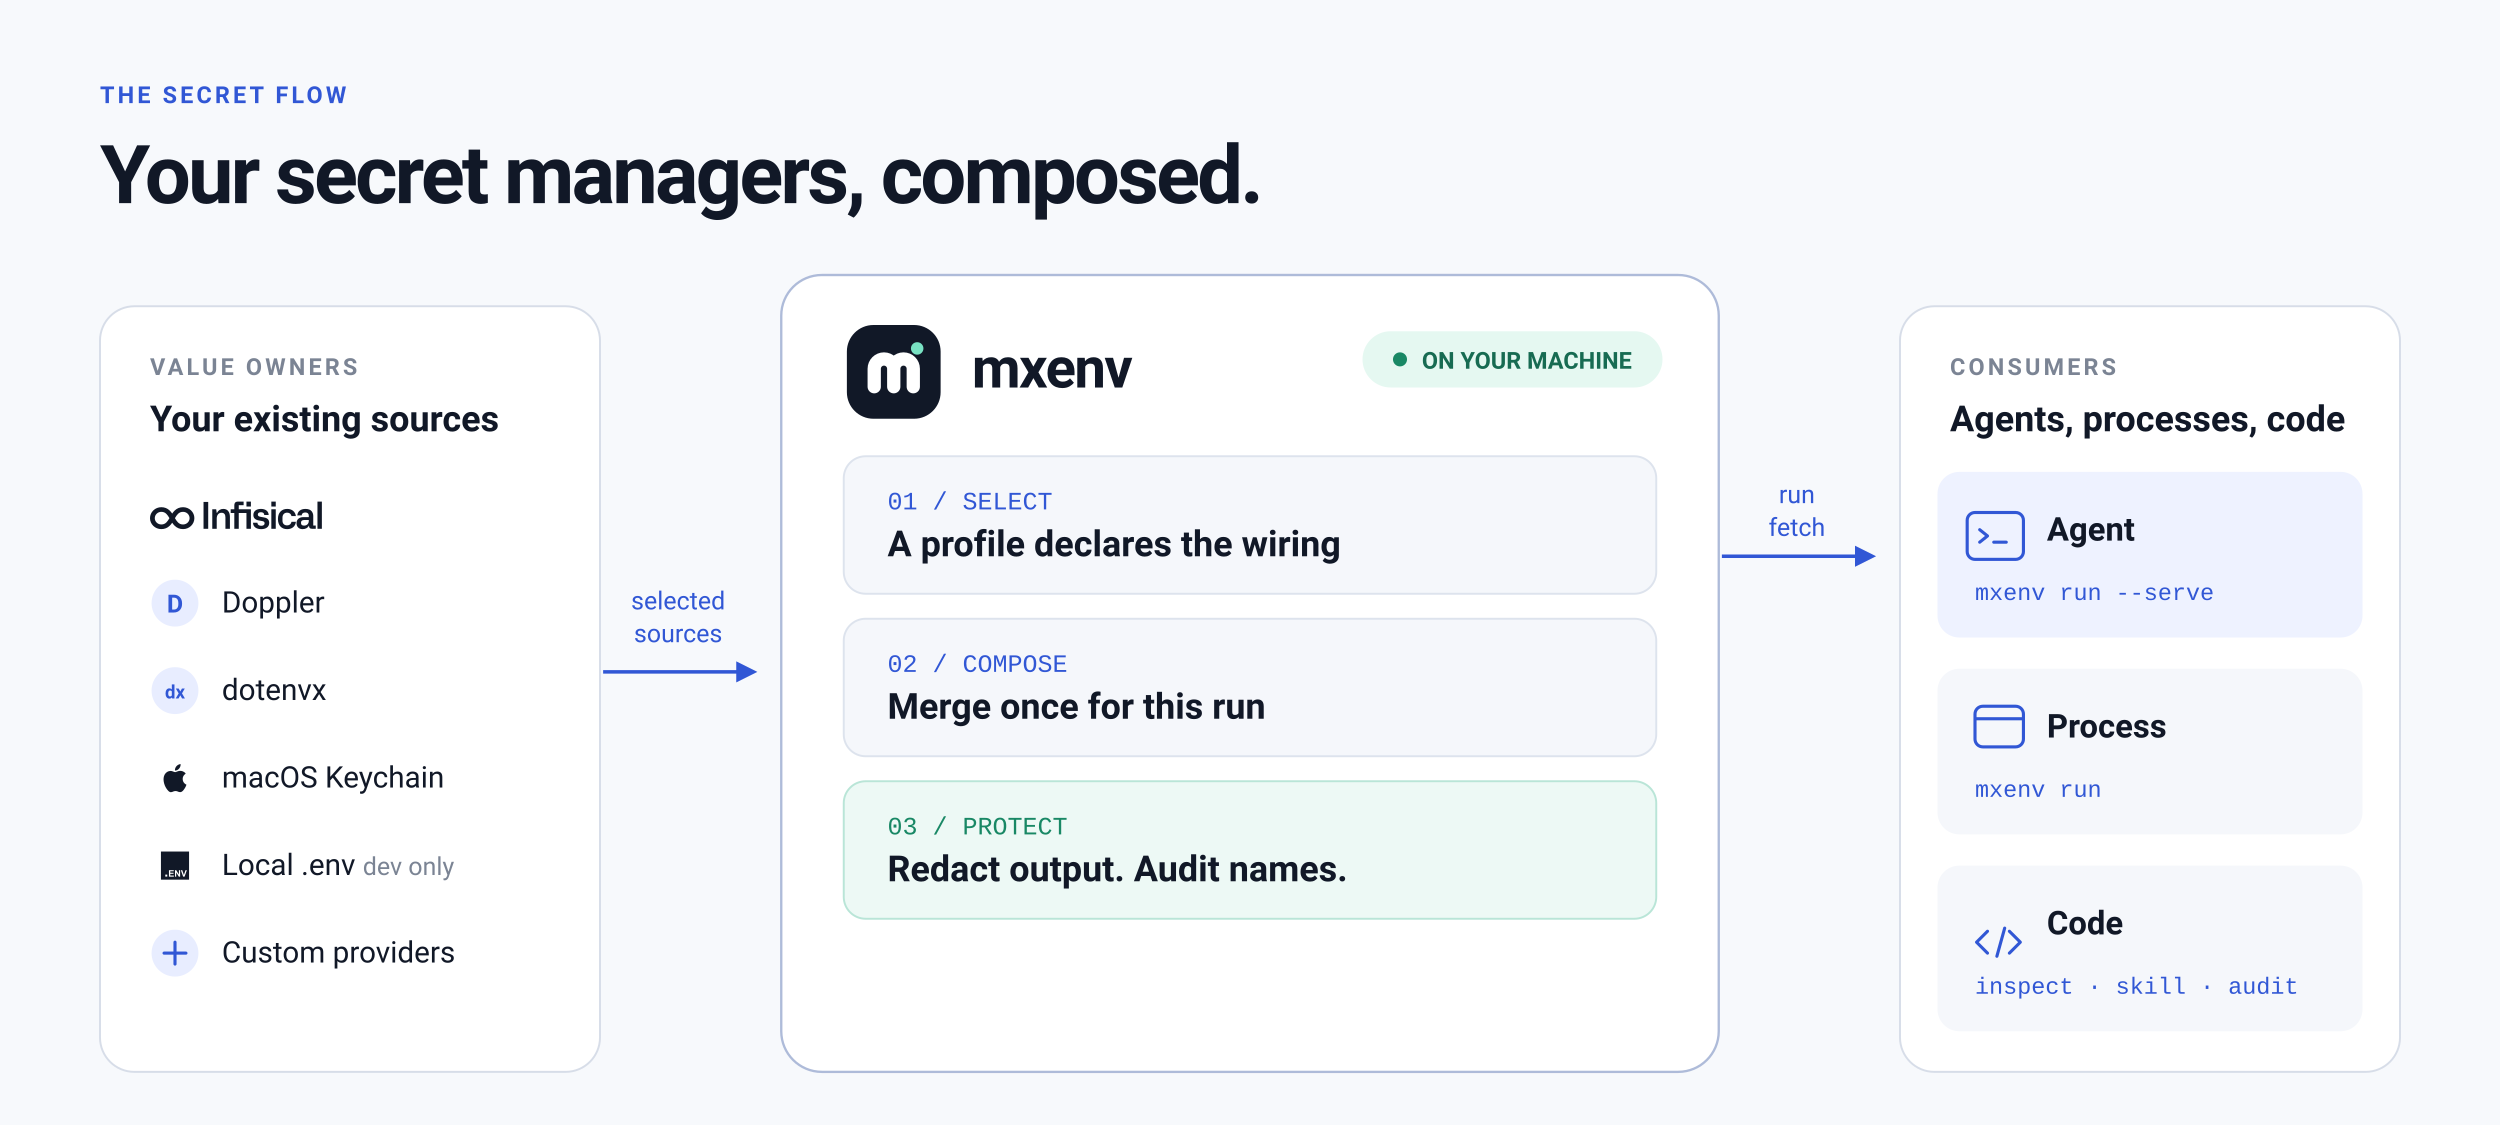
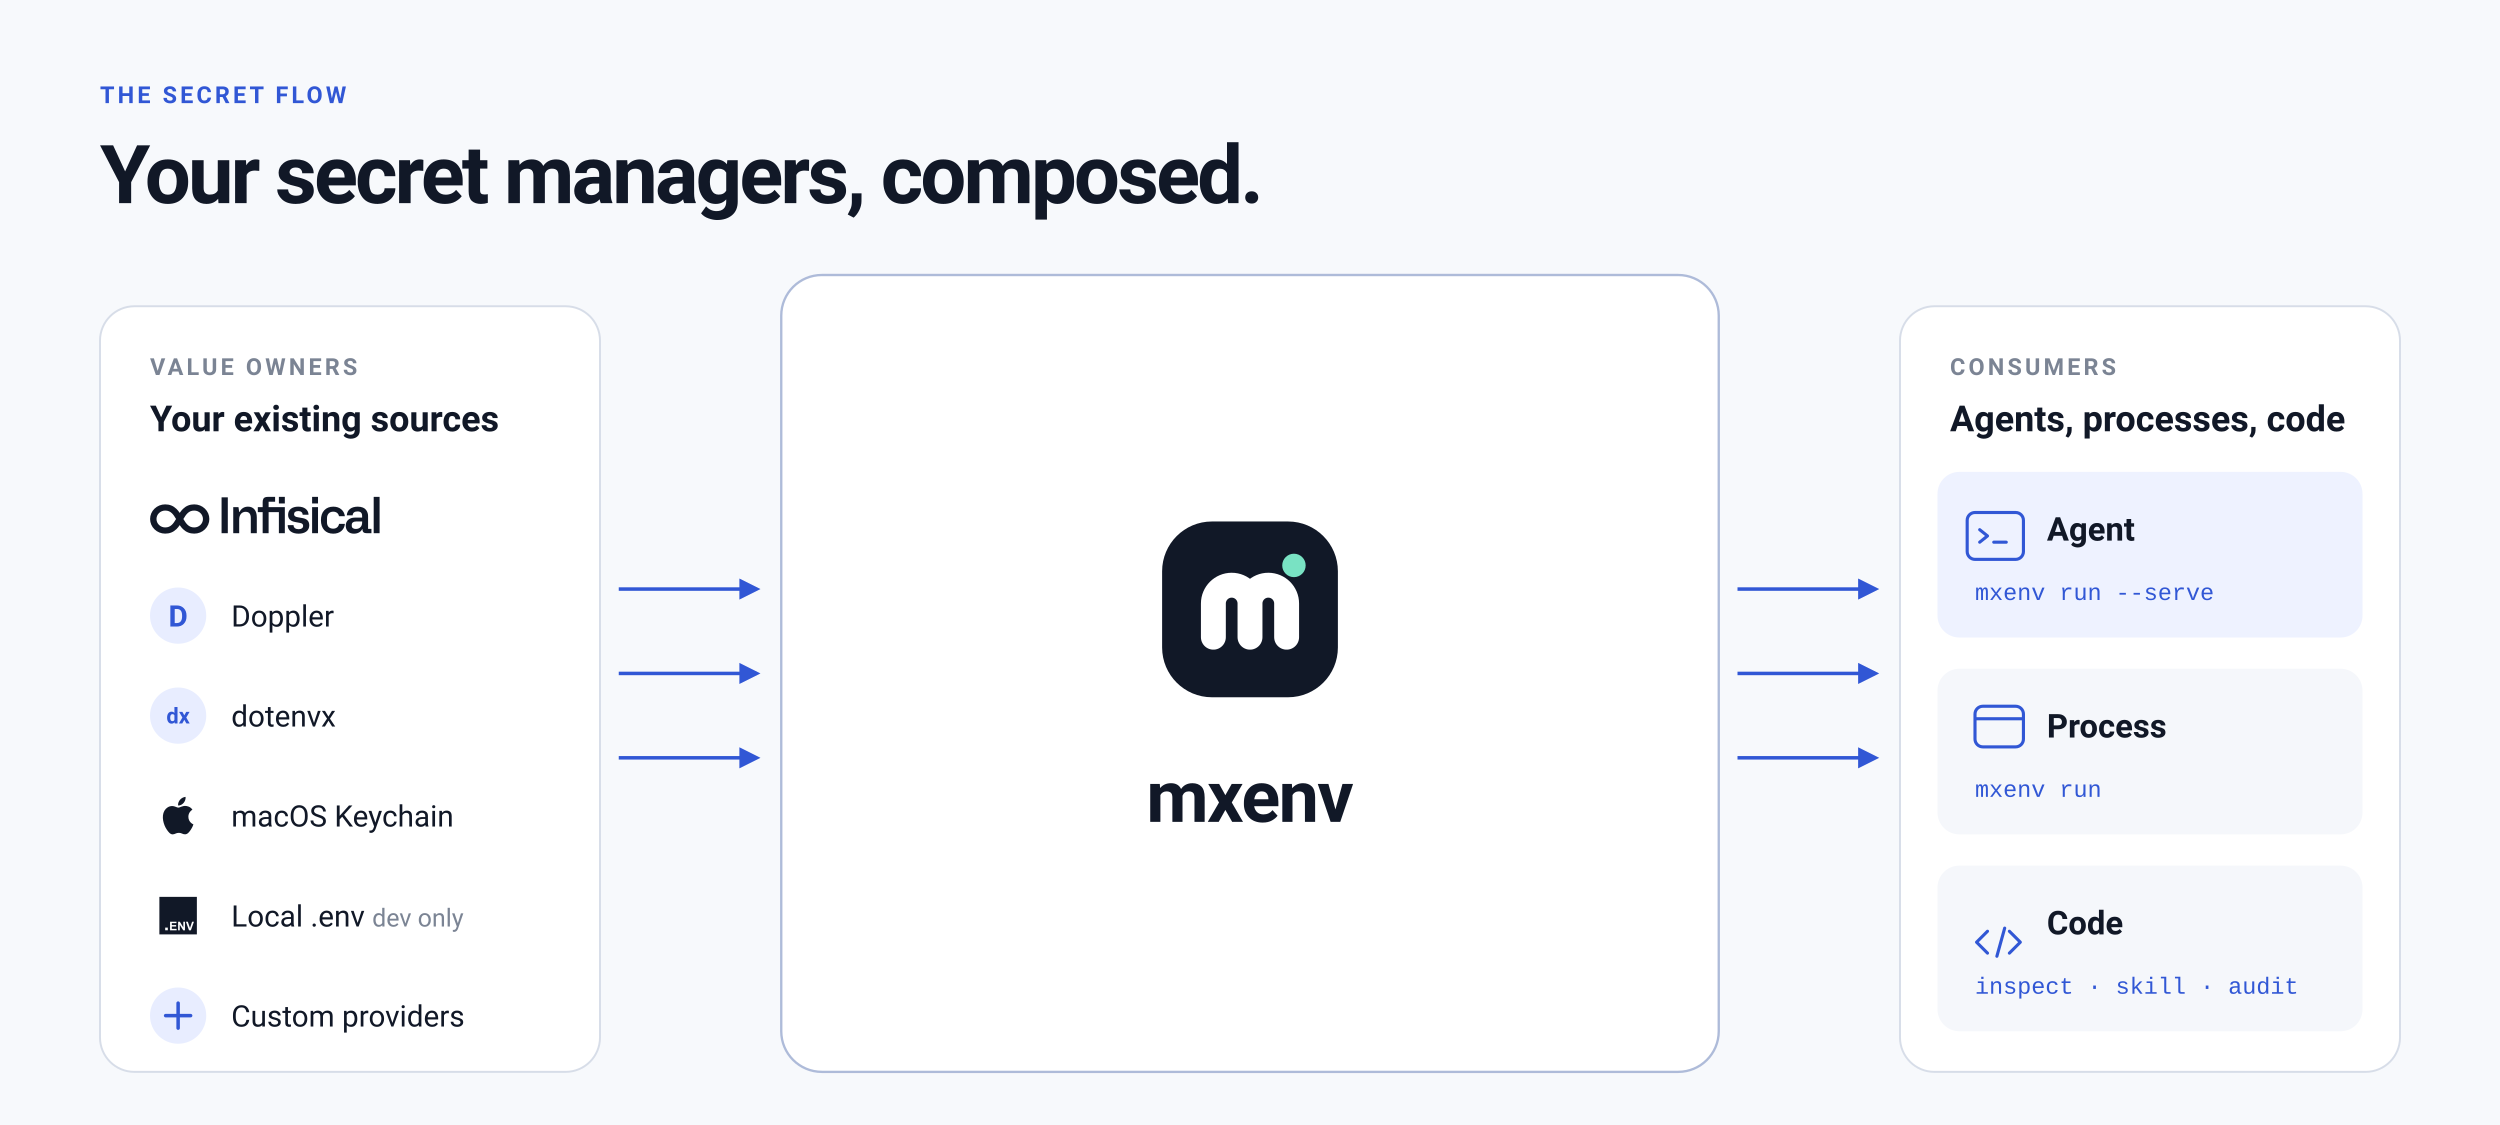
<svg xmlns="http://www.w3.org/2000/svg" viewBox="0 0 1600 720" width="1600" height="720" role="img" aria-labelledby="title desc">
  <defs>
    <marker id="arrow" viewBox="0 0 10 10" refX="8" refY="5" markerWidth="6" markerHeight="6" orient="auto-start-reverse">
      <path d="M0 0 10 5 0 10Z" fill="#3157D5" />
    </marker>
    <style>
      .sans{font-family:-apple-system,BlinkMacSystemFont,'Segoe UI',Roboto,'Helvetica Neue',Arial,sans-serif}.mono{font-family:ui-monospace,'SF Mono','Cascadia Code','JetBrains Mono',Menlo,Consolas,'Liberation Mono',monospace}
      .ink{fill:#111827}.muted{fill:#5B6472}.faint{fill:#7B8494}.label{font-size:15px;font-weight:700;letter-spacing:2px}.body{font-size:19px}.small{font-size:16px}.cardtitle{font-size:23px;font-weight:600}
    </style>
  </defs>
  <rect width="1600" height="720" fill="#F7F9FC" />
  <g class="sans">
    <text x="64" y="66" class="label" fill="#3157D5">THE SECRET FLOW</text>
    <text x="64" y="130" class="ink" font-size="52" font-weight="700" letter-spacing="-1.8">Your secret managers, composed.</text>
    <rect x="64" y="196" width="320" height="490" rx="22" fill="#FFFFFF" stroke="#D7DDE8" stroke-width="1.25" />
    <text x="96" y="240" class="label faint">VALUE OWNERS</text>
    <text x="96" y="276" class="ink cardtitle">Your existing sources</text>
    <g class="body ink">
-       <svg x="96" y="321" width="110" height="18" viewBox="0 0 306 50">
+       <svg x="96" y="318" width="147" height="24" viewBox="0 0 306 50">
        <path d="M197.581 13.027C205.839 13.027 211.088 17.286 211.275 23.842H203.407C203.34 20.629 201.102 18.931 197.521 18.931C193.941 18.931 191.951 20.506 191.951 23.127C191.951 25.287 193.55 26.663 196.748 27.124L202.957 28.238C209.165 29.222 212.236 32.497 212.236 37.938C212.236 44.948 206.665 49.075 197.964 49.075C188.813 49.075 183.438 44.486 183.438 37.677H191.245L191.259 37.984C191.474 41.199 193.993 43.103 197.964 43.103C201.8 43.103 204.045 41.466 204.045 38.645C204.045 36.547 202.769 35.24 200.142 34.779L193.55 33.534C187.214 32.42 184.016 29.207 184.016 23.903C184.016 17.094 189.323 13.027 197.581 13.027ZM276.948 13.043C282.323 13.043 286.227 14.88 288.081 17.562C289.935 20.245 290.642 22.804 290.642 25.486V42.649H295.123V48.414H288.6C285.019 48.414 283.675 47.108 283.225 44.418L283.156 42.98H282.706C281.234 46.646 276.948 49.075 271.761 49.075C265.109 49.075 260.882 44.948 260.882 38.392C260.882 31.835 265.619 27.647 273.231 27.646H282.706V25.356C282.706 21.36 280.657 19.399 276.565 19.399C272.474 19.399 270.356 21.168 270.041 24.642H262.233C262.811 17.24 268.315 13.043 276.948 13.043ZM244.365 13.035C252.811 13.035 258.697 18.085 259.726 25.748H251.857C251.092 21.821 248.149 19.723 244.117 19.723C239.065 19.723 235.859 23.258 235.859 28.5V34.072C235.859 39.314 239.185 42.389 244.117 42.389C248.276 42.389 251.219 39.96 251.925 36.032H259.785C258.824 44.225 252.871 49.068 244.17 49.068C233.93 49.068 227.789 42.189 227.789 31.113C227.789 25.418 229.26 21.021 232.271 17.816C235.281 14.604 239.313 13.035 244.365 13.035ZM58.882 10C64.256 10 69.305 12.034 73.106 15.712C76.908 19.397 79 24.291 79 29.5C79 34.709 76.908 39.603 73.106 43.288C69.305 46.973 64.256 49 58.882 49C52.953 49 48.04 47.028 43.871 42.987C42.378 41.54 40.971 39.827 39.5 37.645C38.029 39.827 36.622 41.54 35.129 42.987C30.96 47.035 26.047 49 20.118 49C14.744 49 9.695 46.966 5.894 43.288C2.092 39.603 2.30285e-05 34.709 0 29.5C0 24.291 2.092 19.397 5.894 15.712C9.695 12.027 14.744 10 20.118 10C26.047 10 30.96 11.972 35.129 16.013C36.622 17.46 38.029 19.173 39.5 21.355C40.971 19.173 42.378 17.46 43.871 16.013C48.04 11.965 52.953 10 58.882 10ZM103.624 48.414H95.306V0.653H103.624V48.414ZM130.567 13.027C138.18 13.027 142.279 18.531 142.279 27.378V48.406H134.283V28.23C134.283 22.658 131.979 19.914 127.31 19.914C122.13 19.914 118.796 24.042 118.796 30.137V48.414H110.86V13.688H117.835L118.796 20.106H119.307C121.416 15.587 125.515 13.027 130.567 13.027ZM166.67 6.487H158.029V13.696H179.657V48.414H171.723V20.307H158.029V48.414H150.094V20.307H143.63V13.688H150.094V7.01C150.094 5.242 150.289 4.058 151.055 2.49C151.888 0.915 153.938 0 156.94 0H166.67V6.487ZM223.885 48.414H216.018V13.688H223.885V48.414ZM306 48.414H298.132V0H306V48.414ZM274.523 32.827C270.943 32.827 268.893 34.533 268.893 36.954V38.53L268.885 38.523C268.885 41.336 270.995 42.78 274.328 42.78C279.448 42.78 282.714 39.375 282.714 34.333V32.827H274.523ZM58.875 18.265C55.225 18.265 52.448 19.369 49.88 21.858C47.918 23.76 46.302 26.207 44.369 29.507C46.302 32.807 47.918 35.255 49.88 37.156C52.448 39.638 55.218 40.75 58.875 40.75C60.404 40.75 61.897 40.456 63.318 39.89C64.732 39.33 66.002 38.506 67.084 37.457C68.166 36.401 69.01 35.177 69.594 33.807C70.185 32.429 70.481 30.982 70.481 29.5L70.474 29.507C70.474 28.025 70.171 26.577 69.587 25.207C69.003 23.837 68.158 22.606 67.076 21.558C65.994 20.509 64.725 19.683 63.312 19.117C61.898 18.551 60.404 18.265 58.875 18.265ZM20.118 18.257C17.067 18.257 14.08 19.46 11.916 21.551C9.723 23.669 8.519 26.501 8.519 29.5C8.519 32.499 9.723 35.324 11.916 37.449C14.102 39.575 17.016 40.743 20.118 40.743C23.768 40.743 26.545 39.638 29.113 37.149C31.075 35.248 32.691 32.8 34.624 29.5C32.691 26.2 31.075 23.752 29.113 21.851C26.553 19.369 23.775 18.257 20.118 18.257ZM179.657 8.777H171.723V0H179.657V8.777ZM223.885 8.777H216.018V0H223.885V8.777Z" fill="#111827" />
      </svg>
-       <circle cx="112" cy="386" r="15" fill="#E8EDFF" />
-       <text x="112" y="392" text-anchor="middle" font-size="16" font-weight="700" fill="#3157D5">D</text>
-       <text x="142" y="392">Doppler</text>
-       <circle cx="112" cy="442" r="15" fill="#E8EDFF" />
-       <text x="112" y="447" text-anchor="middle" font-size="12" font-weight="700" fill="#3157D5">dx</text>
-       <text x="142" y="448">dotenvx</text>
-       <path transform="translate(103 489) scale(0.75)" fill="#111827" d="M12.152 6.896c-.948 0-2.415-1.078-3.96-1.04-2.04.027-3.91 1.183-4.961 3.014-2.117 3.675-.546 9.103 1.519 12.09 1.013 1.454 2.208 3.09 3.792 3.039 1.52-.065 2.09-.987 3.935-.987 1.831 0 2.35.987 3.96.948 1.637-.026 2.676-1.48 3.676-2.948 1.156-1.688 1.636-3.325 1.662-3.415-.039-.013-3.182-1.221-3.22-4.857-.026-3.04 2.48-4.494 2.597-4.559-1.429-2.09-3.623-2.324-4.39-2.376-2-.156-3.675 1.09-4.61 1.09zM15.53 3.83c.843-1.012 1.4-2.427 1.245-3.83-1.207.052-2.662.805-3.532 1.818-.78.896-1.454 2.338-1.273 3.714 1.338.104 2.715-.688 3.559-1.701" />
-       <text x="142" y="504">macOS Keychain</text>
-       <path transform="translate(103 545) scale(0.75)" fill="#111827" d="M24 0v24H0V0h24ZM10.933 15.89H6.84v5.52h4.198v-.93H7.955v-1.503h2.77v-.93h-2.77v-1.224h2.978v-.934Zm2.146 0h-1.084v5.52h1.035v-3.6l2.226 3.6h1.118v-5.52h-1.036v3.686l-2.259-3.687Zm5.117 0h-1.208l1.973 5.52h1.19l1.976-5.52h-1.182l-1.352 4.085-1.397-4.086ZM5.4 19.68H3.72v1.68H5.4v-1.68Z" />
-       <text x="142" y="560">Local .env <tspan class="small faint">dev only</tspan>
+       <circle cx="114" cy="394" r="18" fill="#E8EDFF" />
+       <text x="114" y="401" text-anchor="middle" font-size="19" font-weight="700" fill="#3157D5">D</text>
+       <text x="148" y="401">Doppler</text>
+       <circle cx="114" cy="458" r="18" fill="#E8EDFF" />
+       <text x="114" y="463" text-anchor="middle" font-size="14" font-weight="700" fill="#3157D5">dx</text>
+       <text x="148" y="465">dotenvx</text>
+       <path transform="translate(102 510)" fill="#111827" d="M12.152 6.896c-.948 0-2.415-1.078-3.96-1.04-2.04.027-3.91 1.183-4.961 3.014-2.117 3.675-.546 9.103 1.519 12.09 1.013 1.454 2.208 3.09 3.792 3.039 1.52-.065 2.09-.987 3.935-.987 1.831 0 2.35.987 3.96.948 1.637-.026 2.676-1.48 3.676-2.948 1.156-1.688 1.636-3.325 1.662-3.415-.039-.013-3.182-1.221-3.22-4.857-.026-3.04 2.48-4.494 2.597-4.559-1.429-2.09-3.623-2.324-4.39-2.376-2-.156-3.675 1.09-4.61 1.09zM15.53 3.83c.843-1.012 1.4-2.427 1.245-3.83-1.207.052-2.662.805-3.532 1.818-.78.896-1.454 2.338-1.273 3.714 1.338.104 2.715-.688 3.559-1.701" />
+       <text x="148" y="529">macOS Keychain</text>
+       <path transform="translate(102 574)" fill="#111827" d="M24 0v24H0V0h24ZM10.933 15.89H6.84v5.52h4.198v-.93H7.955v-1.503h2.77v-.93h-2.77v-1.224h2.978v-.934Zm2.146 0h-1.084v5.52h1.035v-3.6l2.226 3.6h1.118v-5.52h-1.036v3.686l-2.259-3.687Zm5.117 0h-1.208l1.973 5.52h1.19l1.976-5.52h-1.182l-1.352 4.085-1.397-4.086ZM5.4 19.68H3.72v1.68H5.4v-1.68Z" />
+       <text x="148" y="593">Local .env <tspan class="small faint">dev only</tspan>
      </text>
-       <circle cx="112" cy="610" r="15" fill="#E8EDFF" />
-       <path d="M105 610h14M112 603v14" stroke="#3157D5" stroke-width="2" stroke-linecap="round" />
-       <text x="142" y="616">Custom providers</text>
+       <circle cx="114" cy="650" r="18" fill="#E8EDFF" />
+       <path d="M106 650h16M114 642v16" stroke="#3157D5" stroke-width="2.25" stroke-linecap="round" />
+       <text x="148" y="657">Custom providers</text>
    </g>
-     <path d="M386 430h96" stroke="#3157D5" stroke-width="2.25" marker-end="url(#arrow)" />
-     <text x="434" y="390" text-anchor="middle" class="small" fill="#3157D5">selected</text>
-     <text x="434" y="411" text-anchor="middle" class="small" fill="#3157D5">sources</text>
+     <path d="M396 377h88" stroke="#3157D5" stroke-width="2.25" marker-end="url(#arrow)" />
+     <path d="M396 431h88" stroke="#3157D5" stroke-width="2.25" marker-end="url(#arrow)" />
+     <path d="M396 485h88" stroke="#3157D5" stroke-width="2.25" marker-end="url(#arrow)" />
    <rect x="500" y="176" width="600" height="510" rx="26" fill="#FFFFFF" stroke="#AEBBD9" stroke-width="1.5" />
-     <g transform="translate(540 206)">
+     <svg x="740" y="330" width="120" height="120" viewBox="0 0 64 64">
      <rect x="2" y="2" width="60" height="60" rx="17" fill="#111827" />
      <path fill="none" stroke="#FFFFFF" stroke-width="8.5" stroke-linecap="round" stroke-linejoin="round" d="M19.5 41.5V30c0-3.45 2.8-6.25 6.25-6.25s6.25 2.8 6.25 6.25v11.5m0-11.5c0-3.45 2.8-6.25 6.25-6.25s6.25 2.8 6.25 6.25V41.5" />
      <circle cx="47" cy="17" r="4" fill="#79E2C3" />
-     </g>
-     <text x="622" y="248" class="ink" font-size="36" font-weight="700" letter-spacing="-1">mxenv</text>
-     <rect x="872" y="212" width="192" height="36" rx="18" fill="#E5F8F1" />
-     <circle cx="896" cy="230" r="4.5" fill="#198865" />
-     <text x="910" y="236" font-size="15" font-weight="600" fill="#176B52">ON YOUR MACHINE</text>
-     <rect x="540" y="292" width="520" height="88" rx="14" fill="#F5F7FB" stroke="#DDE3ED" stroke-width="1.25" />
-     <text x="568" y="326" class="mono" font-size="16" fill="#3157D5">01 / SELECT</text>
-     <text x="568" y="356" class="ink cardtitle">A profile declares the wiring</text>
-     <rect x="540" y="396" width="520" height="88" rx="14" fill="#F5F7FB" stroke="#DDE3ED" stroke-width="1.25" />
-     <text x="568" y="430" class="mono" font-size="16" fill="#3157D5">02 / COMPOSE</text>
-     <text x="568" y="460" class="ink cardtitle">Merge once for this run</text>
-     <rect x="540" y="500" width="520" height="88" rx="14" fill="#EDF9F5" stroke="#B9E5D7" stroke-width="1.25" />
-     <text x="568" y="534" class="mono" font-size="16" fill="#198865">03 / PROTECT</text>
-     <text x="568" y="564" class="ink cardtitle">Redact output. Audit names.</text>
-     <path d="M1102 356h96" stroke="#3157D5" stroke-width="2.25" marker-end="url(#arrow)" />
-     <text x="1150" y="322" text-anchor="middle" class="small" fill="#3157D5">run</text>
-     <text x="1150" y="343" text-anchor="middle" class="small" fill="#3157D5">fetch</text>
+     </svg>
+     <text x="800" y="526" text-anchor="middle" class="ink" font-size="46" font-weight="700" letter-spacing="-1">mxenv</text>
+     <path d="M1112 377h88" stroke="#3157D5" stroke-width="2.25" marker-end="url(#arrow)" />
+     <path d="M1112 431h88" stroke="#3157D5" stroke-width="2.25" marker-end="url(#arrow)" />
+     <path d="M1112 485h88" stroke="#3157D5" stroke-width="2.25" marker-end="url(#arrow)" />
    <rect x="1216" y="196" width="320" height="490" rx="22" fill="#FFFFFF" stroke="#D7DDE8" stroke-width="1.25" />
    <text x="1248" y="240" class="label faint">CONSUMERS</text>
    <text x="1248" y="276" class="ink cardtitle">Agents, processes, code</text>
    <rect x="1240" y="302" width="272" height="106" rx="14" fill="#EEF2FF" />
    <path d="M1264 328h26a5 5 0 0 1 5 5v20a5 5 0 0 1-5 5h-26a5 5 0 0 1-5-5v-20a5 5 0 0 1 5-5Z" fill="none" stroke="#3157D5" stroke-width="2" />
    <path d="m1267 339 5 4-5 4m9 0h8" fill="none" stroke="#3157D5" stroke-width="2" stroke-linecap="round" stroke-linejoin="round" />
    <text x="1310" y="346" class="ink" font-size="21" font-weight="600">Agent</text>
    <text x="1264" y="384" class="mono" font-size="15" fill="#3157D5">mxenv run --serve</text>
    <rect x="1240" y="428" width="272" height="106" rx="14" fill="#F5F7FB" />
    <rect x="1264" y="452" width="31" height="26" rx="5" fill="none" stroke="#3157D5" stroke-width="2" />
    <path d="M1264 460h31" stroke="#3157D5" stroke-width="2" />
    <text x="1310" y="472" class="ink" font-size="21" font-weight="600">Process</text>
    <text x="1264" y="510" class="mono" font-size="15" fill="#3157D5">mxenv run</text>
    <rect x="1240" y="554" width="272" height="106" rx="14" fill="#F5F7FB" />
    <path d="M1272 596l-7 7 7 7M1286 596l7 7-7 7M1283 594l-5 18" fill="none" stroke="#3157D5" stroke-width="2" stroke-linecap="round" stroke-linejoin="round" />
    <text x="1310" y="598" class="ink" font-size="21" font-weight="600">Code</text>
    <text x="1264" y="636" class="mono" font-size="15" fill="#3157D5">inspect · skill · audit</text>
  </g>
</svg>
